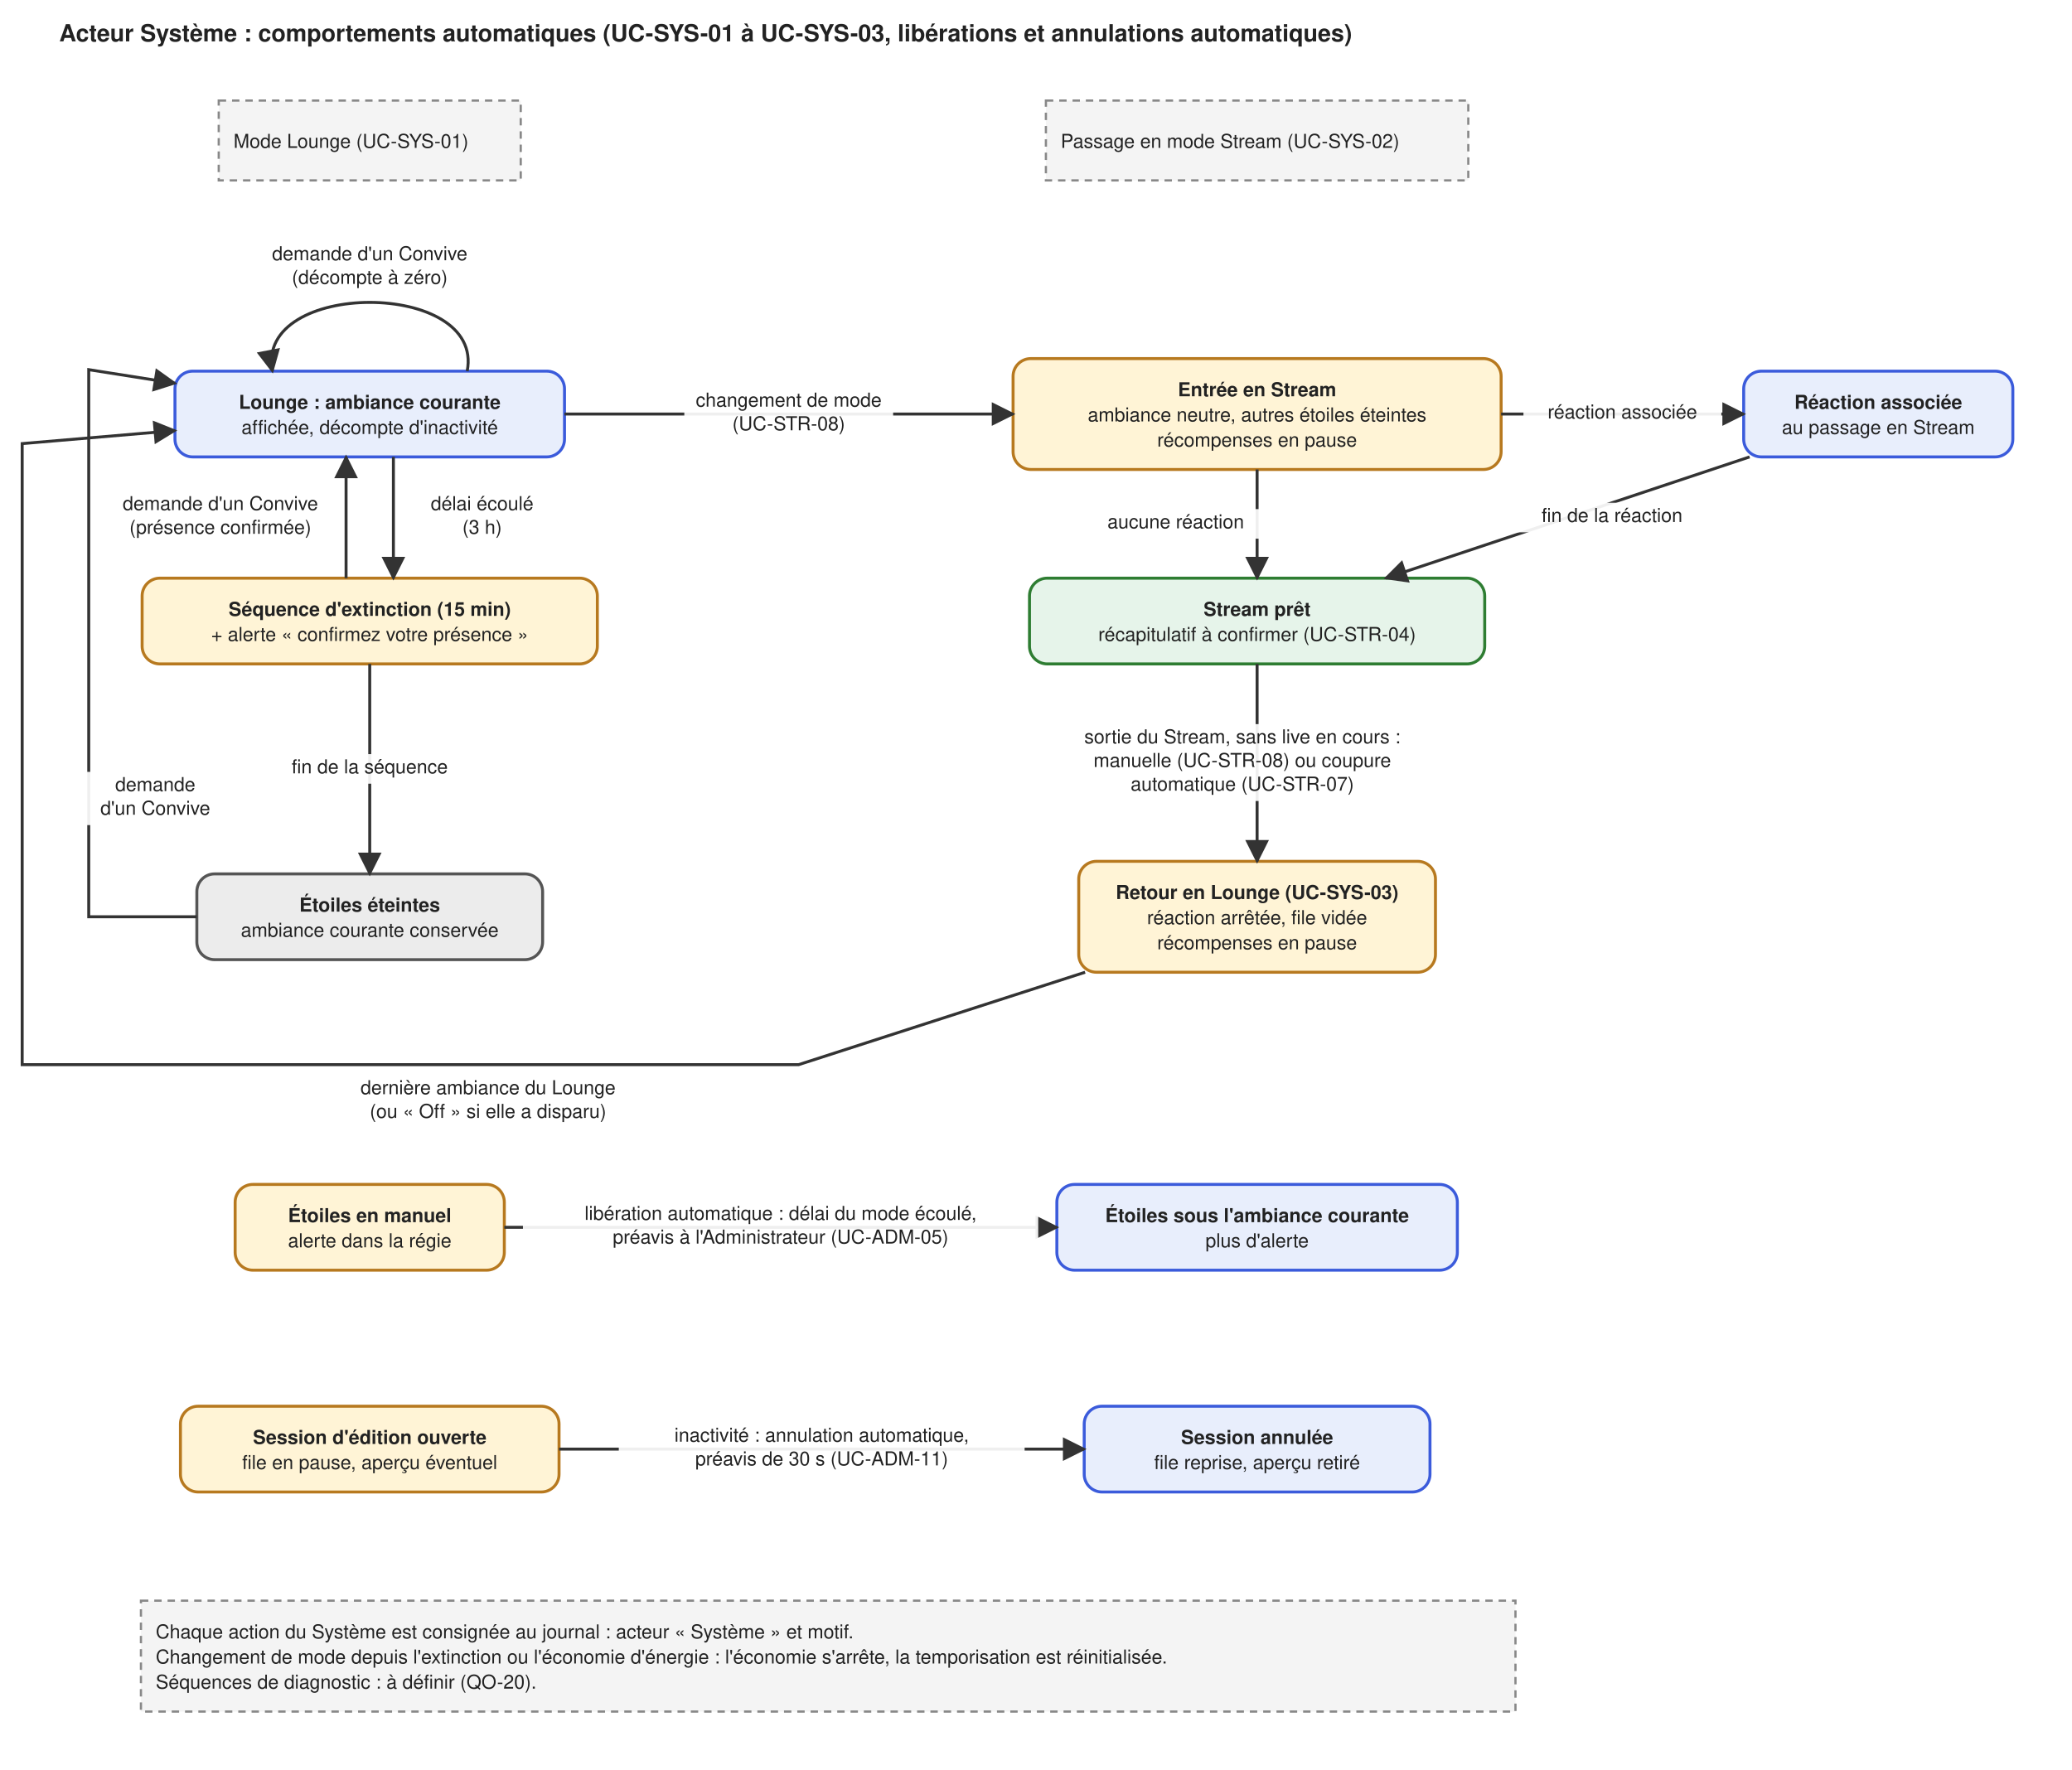
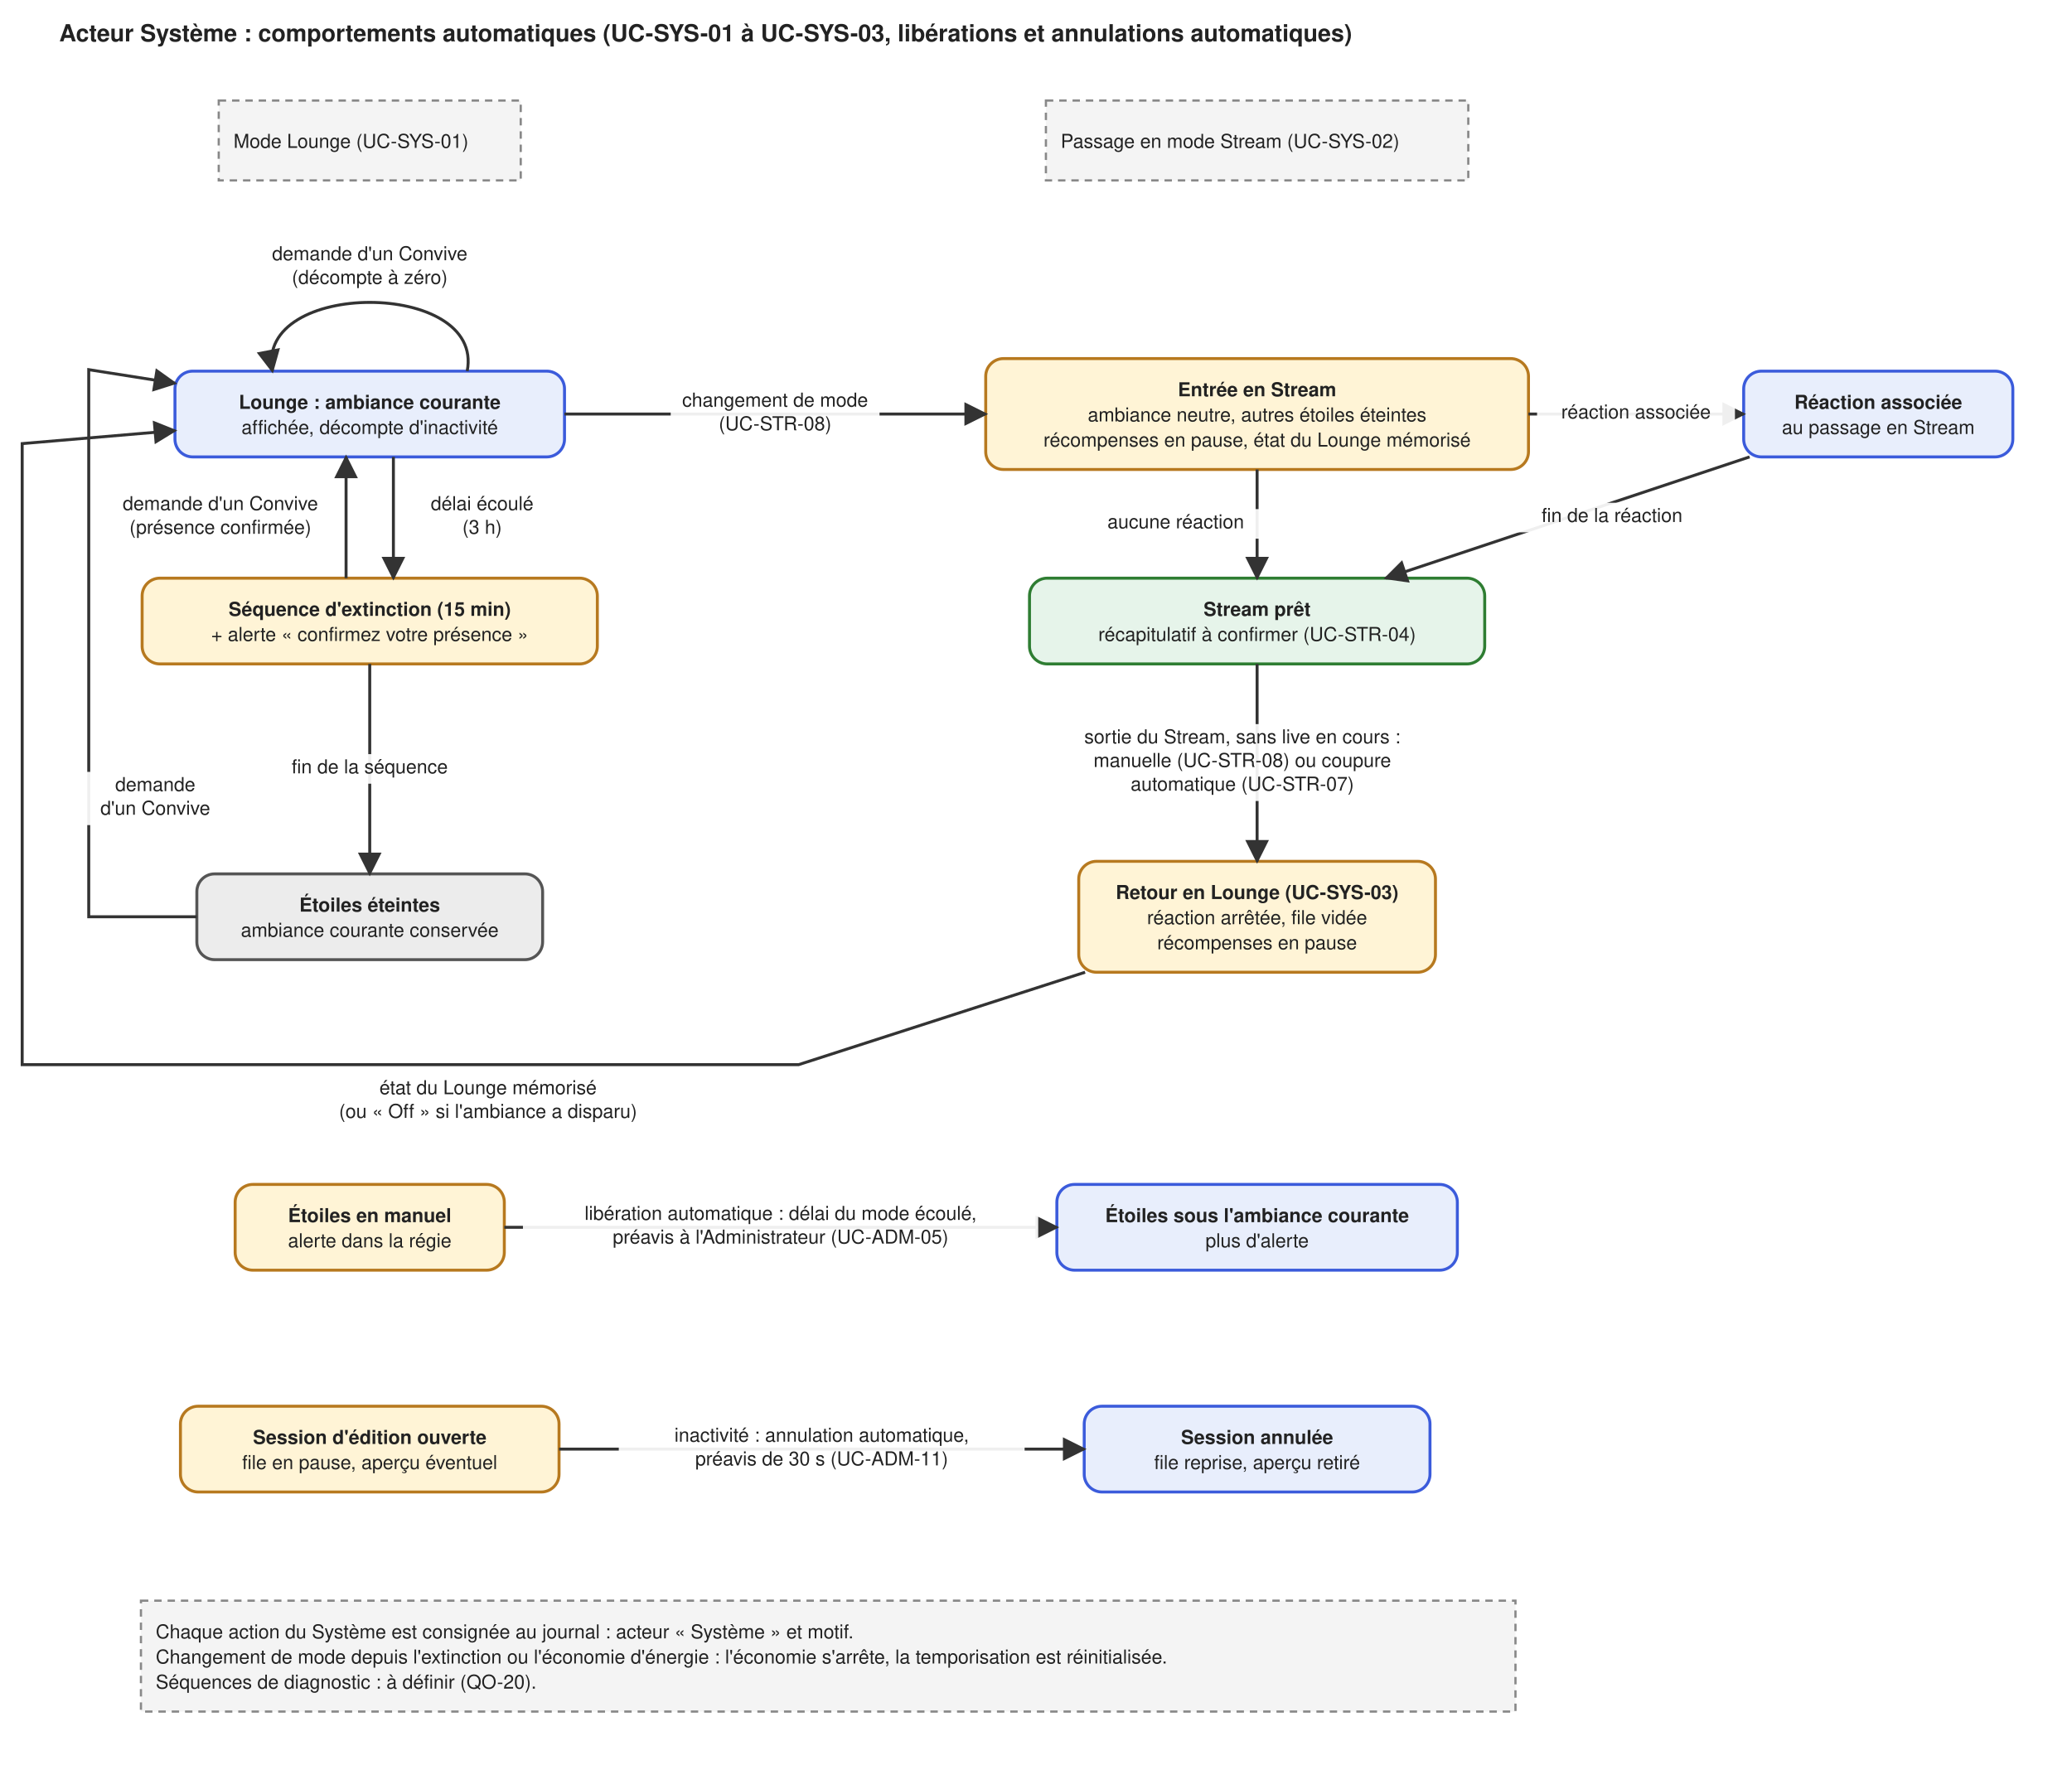
- <svg xmlns="http://www.w3.org/2000/svg" version="1.1" width="1401" height="1197" viewBox="0 0 1401 1197" content="&lt;mxfile host=&quot;app.diagrams.net&quot;&gt;&lt;diagram name=&quot;Acteur Système&quot; id=&quot;d1&quot;&gt;&lt;mxGraphModel dx=&quot;1401&quot; dy=&quot;1197&quot; grid=&quot;1&quot; gridSize=&quot;10&quot; guides=&quot;1&quot; tooltips=&quot;1&quot; connect=&quot;1&quot; arrows=&quot;1&quot; fold=&quot;1&quot; page=&quot;1&quot; pageScale=&quot;1&quot; pageWidth=&quot;1401&quot; pageHeight=&quot;1197&quot;&gt;&lt;root&gt;&lt;mxCell id=&quot;0&quot;/&gt;&lt;mxCell id=&quot;1&quot; parent=&quot;0&quot;/&gt;&lt;mxCell id=&quot;n2&quot; value=&quot;Mode Lounge (UC-SYS-01)&quot; style=&quot;rounded=0;dashed=1;align=left;spacingLeft=8;whiteSpace=wrap;html=1;fillColor=#f4f4f4;strokeColor=#888888;strokeWidth=2;fontSize=13;&quot; vertex=&quot;1&quot; parent=&quot;1&quot;&gt;&lt;mxGeometry x=&quot;147.9&quot; y=&quot;68.0&quot; width=&quot;204.2&quot; height=&quot;54&quot; as=&quot;geometry&quot;/&gt;&lt;/mxCell&gt;&lt;mxCell id=&quot;n3&quot; value=&quot;Passage en mode Stream (UC-SYS-02)&quot; style=&quot;rounded=0;dashed=1;align=left;spacingLeft=8;whiteSpace=wrap;html=1;fillColor=#f4f4f4;strokeColor=#888888;strokeWidth=2;fontSize=13;&quot; vertex=&quot;1&quot; parent=&quot;1&quot;&gt;&lt;mxGeometry x=&quot;707.2&quot; y=&quot;68.0&quot; width=&quot;285.6&quot; height=&quot;54&quot; as=&quot;geometry&quot;/&gt;&lt;/mxCell&gt;&lt;mxCell id=&quot;n4&quot; value=&quot;Lounge : ambiance courante&amp;lt;br&amp;gt;affichée, décompte d'inactivité&quot; style=&quot;rounded=1;whiteSpace=wrap;html=1;fillColor=#e8eefc;strokeColor=#3b5bdb;strokeWidth=2;fontSize=13;&quot; vertex=&quot;1&quot; parent=&quot;1&quot;&gt;&lt;mxGeometry x=&quot;118.3&quot; y=&quot;251.0&quot; width=&quot;263.4&quot; height=&quot;58&quot; as=&quot;geometry&quot;/&gt;&lt;/mxCell&gt;&lt;mxCell id=&quot;n5&quot; value=&quot;Séquence d'extinction (15 min)&amp;lt;br&amp;gt;+ alerte « confirmez votre présence »&quot; style=&quot;rounded=1;whiteSpace=wrap;html=1;fillColor=#fff4d6;strokeColor=#b7791f;strokeWidth=2;fontSize=13;&quot; vertex=&quot;1&quot; parent=&quot;1&quot;&gt;&lt;mxGeometry x=&quot;96.1&quot; y=&quot;391.0&quot; width=&quot;307.8&quot; height=&quot;58&quot; as=&quot;geometry&quot;/&gt;&lt;/mxCell&gt;&lt;mxCell id=&quot;n6&quot; value=&quot;Étoiles éteintes&amp;lt;br&amp;gt;ambiance courante conservée&quot; style=&quot;rounded=1;whiteSpace=wrap;html=1;fillColor=#ececec;strokeColor=#555555;strokeWidth=2;fontSize=13;&quot; vertex=&quot;1&quot; parent=&quot;1&quot;&gt;&lt;mxGeometry x=&quot;133.1&quot; y=&quot;591.0&quot; width=&quot;233.8&quot; height=&quot;58&quot; as=&quot;geometry&quot;/&gt;&lt;/mxCell&gt;&lt;mxCell id=&quot;n7&quot; value=&quot;Entrée en Stream&amp;lt;br&amp;gt;ambiance neutre, autres étoiles éteintes&amp;lt;br&amp;gt;récompenses en pause&quot; style=&quot;rounded=1;whiteSpace=wrap;html=1;fillColor=#fff4d6;strokeColor=#b7791f;strokeWidth=2;fontSize=13;&quot; vertex=&quot;1&quot; parent=&quot;1&quot;&gt;&lt;mxGeometry x=&quot;685.0&quot; y=&quot;242.5&quot; width=&quot;330.0&quot; height=&quot;75&quot; as=&quot;geometry&quot;/&gt;&lt;/mxCell&gt;&lt;mxCell id=&quot;n8&quot; value=&quot;Réaction associée&amp;lt;br&amp;gt;au passage en Stream&quot; style=&quot;rounded=1;whiteSpace=wrap;html=1;fillColor=#e8eefc;strokeColor=#3b5bdb;strokeWidth=2;fontSize=13;&quot; vertex=&quot;1&quot; parent=&quot;1&quot;&gt;&lt;mxGeometry x=&quot;1179.0&quot; y=&quot;251.0&quot; width=&quot;182.0&quot; height=&quot;58&quot; as=&quot;geometry&quot;/&gt;&lt;/mxCell&gt;&lt;mxCell id=&quot;n9&quot; value=&quot;Stream prêt&amp;lt;br&amp;gt;récapitulatif à confirmer (UC-STR-04)&quot; style=&quot;rounded=1;whiteSpace=wrap;html=1;fillColor=#e6f4ea;strokeColor=#2e7d32;strokeWidth=2;fontSize=13;&quot; vertex=&quot;1&quot; parent=&quot;1&quot;&gt;&lt;mxGeometry x=&quot;696.1&quot; y=&quot;391.0&quot; width=&quot;307.8&quot; height=&quot;58&quot; as=&quot;geometry&quot;/&gt;&lt;/mxCell&gt;&lt;mxCell id=&quot;n10&quot; value=&quot;Retour en Lounge (UC-SYS-03)&amp;lt;br&amp;gt;réaction arrêtée, file vidée&amp;lt;br&amp;gt;récompenses en pause&quot; style=&quot;rounded=1;whiteSpace=wrap;html=1;fillColor=#fff4d6;strokeColor=#b7791f;strokeWidth=2;fontSize=13;&quot; vertex=&quot;1&quot; parent=&quot;1&quot;&gt;&lt;mxGeometry x=&quot;729.4&quot; y=&quot;582.5&quot; width=&quot;241.2&quot; height=&quot;75&quot; as=&quot;geometry&quot;/&gt;&lt;/mxCell&gt;&lt;mxCell id=&quot;n11&quot; value=&quot;Étoiles en manuel&amp;lt;br&amp;gt;alerte dans la régie&quot; style=&quot;rounded=1;whiteSpace=wrap;html=1;fillColor=#fff4d6;strokeColor=#b7791f;strokeWidth=2;fontSize=13;&quot; vertex=&quot;1&quot; parent=&quot;1&quot;&gt;&lt;mxGeometry x=&quot;159.0&quot; y=&quot;801.0&quot; width=&quot;182.0&quot; height=&quot;58&quot; as=&quot;geometry&quot;/&gt;&lt;/mxCell&gt;&lt;mxCell id=&quot;n12&quot; value=&quot;Étoiles sous l'ambiance courante&amp;lt;br&amp;gt;plus d'alerte&quot; style=&quot;rounded=1;whiteSpace=wrap;html=1;fillColor=#e8eefc;strokeColor=#3b5bdb;strokeWidth=2;fontSize=13;&quot; vertex=&quot;1&quot; parent=&quot;1&quot;&gt;&lt;mxGeometry x=&quot;714.6&quot; y=&quot;801.0&quot; width=&quot;270.8&quot; height=&quot;58&quot; as=&quot;geometry&quot;/&gt;&lt;/mxCell&gt;&lt;mxCell id=&quot;n13&quot; value=&quot;Session d'édition ouverte&amp;lt;br&amp;gt;file en pause, aperçu éventuel&quot; style=&quot;rounded=1;whiteSpace=wrap;html=1;fillColor=#fff4d6;strokeColor=#b7791f;strokeWidth=2;fontSize=13;&quot; vertex=&quot;1&quot; parent=&quot;1&quot;&gt;&lt;mxGeometry x=&quot;122.0&quot; y=&quot;951.0&quot; width=&quot;256.0&quot; height=&quot;58&quot; as=&quot;geometry&quot;/&gt;&lt;/mxCell&gt;&lt;mxCell id=&quot;n14&quot; value=&quot;Session annulée&amp;lt;br&amp;gt;file reprise, aperçu retiré&quot; style=&quot;rounded=1;whiteSpace=wrap;html=1;fillColor=#e8eefc;strokeColor=#3b5bdb;strokeWidth=2;fontSize=13;&quot; vertex=&quot;1&quot; parent=&quot;1&quot;&gt;&lt;mxGeometry x=&quot;733.1&quot; y=&quot;951.0&quot; width=&quot;233.8&quot; height=&quot;58&quot; as=&quot;geometry&quot;/&gt;&lt;/mxCell&gt;&lt;mxCell id=&quot;n15&quot; value=&quot;Chaque action du Système est consignée au journal : acteur « Système » et motif.&amp;lt;br&amp;gt;Changement de mode depuis l'extinction ou l'économie d'énergie : l'économie s'arrête, la temporisation est réinitialisée.&amp;lt;br&amp;gt;Séquences de diagnostic : à définir (QO-20).&quot; style=&quot;rounded=0;dashed=1;align=left;spacingLeft=8;whiteSpace=wrap;html=1;fillColor=#f4f4f4;strokeColor=#888888;strokeWidth=2;fontSize=13;&quot; vertex=&quot;1&quot; parent=&quot;1&quot;&gt;&lt;mxGeometry x=&quot;95.3&quot; y=&quot;1082.5&quot; width=&quot;929.4&quot; height=&quot;75&quot; as=&quot;geometry&quot;/&gt;&lt;/mxCell&gt;&lt;mxCell id=&quot;e16&quot; value=&quot;demande d'un Convive&amp;lt;br&amp;gt;(décompte à zéro)&quot; style=&quot;edgeStyle=none;html=1;endArrow=block;strokeWidth=2;fontSize=13;labelBackgroundColor=#ffffff;&quot; edge=&quot;1&quot; parent=&quot;1&quot; source=&quot;n4&quot; target=&quot;n4&quot;&gt;&lt;mxGeometry relative=&quot;1&quot; as=&quot;geometry&quot;&gt;&lt;Array as=&quot;points&quot;&gt;&lt;mxPoint x=&quot;315.9&quot; y=&quot;201.0&quot;/&gt;&lt;mxPoint x=&quot;184.2&quot; y=&quot;201.0&quot;/&gt;&lt;/Array&gt;&lt;/mxGeometry&gt;&lt;/mxCell&gt;&lt;mxCell id=&quot;e17&quot; value=&quot;délai écoulé&amp;lt;br&amp;gt;(3 h)&quot; style=&quot;edgeStyle=none;html=1;endArrow=block;strokeWidth=2;fontSize=13;labelBackgroundColor=#ffffff;&quot; edge=&quot;1&quot; parent=&quot;1&quot; source=&quot;n4&quot; target=&quot;n5&quot;&gt;&lt;mxGeometry relative=&quot;1&quot; as=&quot;geometry&quot;&gt;&lt;Array as=&quot;points&quot;&gt;&lt;mxPoint x=&quot;266.0&quot; y=&quot;280.0&quot;/&gt;&lt;mxPoint x=&quot;266.0&quot; y=&quot;420.0&quot;/&gt;&lt;/Array&gt;&lt;/mxGeometry&gt;&lt;/mxCell&gt;&lt;mxCell id=&quot;e18&quot; value=&quot;demande d'un Convive&amp;lt;br&amp;gt;(présence confirmée)&quot; style=&quot;edgeStyle=none;html=1;endArrow=block;strokeWidth=2;fontSize=13;labelBackgroundColor=#ffffff;&quot; edge=&quot;1&quot; parent=&quot;1&quot; source=&quot;n5&quot; target=&quot;n4&quot;&gt;&lt;mxGeometry relative=&quot;1&quot; as=&quot;geometry&quot;&gt;&lt;Array as=&quot;points&quot;&gt;&lt;mxPoint x=&quot;234.0&quot; y=&quot;420.0&quot;/&gt;&lt;mxPoint x=&quot;234.0&quot; y=&quot;280.0&quot;/&gt;&lt;/Array&gt;&lt;/mxGeometry&gt;&lt;/mxCell&gt;&lt;mxCell id=&quot;e19&quot; value=&quot;fin de la séquence&quot; style=&quot;edgeStyle=none;html=1;endArrow=block;strokeWidth=2;fontSize=13;labelBackgroundColor=#ffffff;&quot; edge=&quot;1&quot; parent=&quot;1&quot; source=&quot;n5&quot; target=&quot;n6&quot;&gt;&lt;mxGeometry relative=&quot;1&quot; as=&quot;geometry&quot;&gt;&lt;/mxGeometry&gt;&lt;/mxCell&gt;&lt;mxCell id=&quot;e20&quot; value=&quot;demande&amp;lt;br&amp;gt;d'un Convive&quot; style=&quot;edgeStyle=none;html=1;endArrow=block;strokeWidth=2;fontSize=13;labelBackgroundColor=#ffffff;&quot; edge=&quot;1&quot; parent=&quot;1&quot; source=&quot;n6&quot; target=&quot;n4&quot;&gt;&lt;mxGeometry relative=&quot;1&quot; as=&quot;geometry&quot;&gt;&lt;Array as=&quot;points&quot;&gt;&lt;mxPoint x=&quot;60.0&quot; y=&quot;620.0&quot;/&gt;&lt;mxPoint x=&quot;60.0&quot; y=&quot;250.0&quot;/&gt;&lt;/Array&gt;&lt;/mxGeometry&gt;&lt;/mxCell&gt;&lt;mxCell id=&quot;e21&quot; value=&quot;changement de mode&amp;lt;br&amp;gt;(UC-STR-08)&quot; style=&quot;edgeStyle=none;html=1;endArrow=block;strokeWidth=2;fontSize=13;labelBackgroundColor=#ffffff;&quot; edge=&quot;1&quot; parent=&quot;1&quot; source=&quot;n4&quot; target=&quot;n7&quot;&gt;&lt;mxGeometry relative=&quot;1&quot; as=&quot;geometry&quot;&gt;&lt;/mxGeometry&gt;&lt;/mxCell&gt;&lt;mxCell id=&quot;e22&quot; value=&quot;réaction associée&quot; style=&quot;edgeStyle=none;html=1;endArrow=block;strokeWidth=2;fontSize=13;labelBackgroundColor=#ffffff;&quot; edge=&quot;1&quot; parent=&quot;1&quot; source=&quot;n7&quot; target=&quot;n8&quot;&gt;&lt;mxGeometry relative=&quot;1&quot; as=&quot;geometry&quot;&gt;&lt;/mxGeometry&gt;&lt;/mxCell&gt;&lt;mxCell id=&quot;e23&quot; value=&quot;fin de la réaction&quot; style=&quot;edgeStyle=none;html=1;endArrow=block;strokeWidth=2;fontSize=13;labelBackgroundColor=#ffffff;&quot; edge=&quot;1&quot; parent=&quot;1&quot; source=&quot;n8&quot; target=&quot;n9&quot;&gt;&lt;mxGeometry relative=&quot;1&quot; as=&quot;geometry&quot;&gt;&lt;/mxGeometry&gt;&lt;/mxCell&gt;&lt;mxCell id=&quot;e24&quot; value=&quot;aucune réaction&quot; style=&quot;edgeStyle=none;html=1;endArrow=block;strokeWidth=2;fontSize=13;labelBackgroundColor=#ffffff;&quot; edge=&quot;1&quot; parent=&quot;1&quot; source=&quot;n7&quot; target=&quot;n9&quot;&gt;&lt;mxGeometry relative=&quot;1&quot; as=&quot;geometry&quot;&gt;&lt;/mxGeometry&gt;&lt;/mxCell&gt;&lt;mxCell id=&quot;e25&quot; value=&quot;sortie du Stream, sans live en cours :&amp;lt;br&amp;gt;manuelle (UC-STR-08) ou coupure&amp;lt;br&amp;gt;automatique (UC-STR-07)&quot; style=&quot;edgeStyle=none;html=1;endArrow=block;strokeWidth=2;fontSize=13;labelBackgroundColor=#ffffff;&quot; edge=&quot;1&quot; parent=&quot;1&quot; source=&quot;n9&quot; target=&quot;n10&quot;&gt;&lt;mxGeometry relative=&quot;1&quot; as=&quot;geometry&quot;&gt;&lt;/mxGeometry&gt;&lt;/mxCell&gt;&lt;mxCell id=&quot;e26&quot; value=&quot;dernière ambiance du Lounge&amp;lt;br&amp;gt;(ou « Off » si elle a disparu)&quot; style=&quot;edgeStyle=none;html=1;endArrow=block;strokeWidth=2;fontSize=13;labelBackgroundColor=#ffffff;&quot; edge=&quot;1&quot; parent=&quot;1&quot; source=&quot;n10&quot; target=&quot;n4&quot;&gt;&lt;mxGeometry relative=&quot;1&quot; as=&quot;geometry&quot;&gt;&lt;Array as=&quot;points&quot;&gt;&lt;mxPoint x=&quot;540.0&quot; y=&quot;720.0&quot;/&gt;&lt;mxPoint x=&quot;15.0&quot; y=&quot;720.0&quot;/&gt;&lt;mxPoint x=&quot;15.0&quot; y=&quot;300.0&quot;/&gt;&lt;/Array&gt;&lt;/mxGeometry&gt;&lt;/mxCell&gt;&lt;mxCell id=&quot;e27&quot; value=&quot;libération automatique : délai du mode écoulé,&amp;lt;br&amp;gt;préavis à l'Administrateur (UC-ADM-05)&quot; style=&quot;edgeStyle=none;html=1;endArrow=block;strokeWidth=2;fontSize=13;labelBackgroundColor=#ffffff;&quot; edge=&quot;1&quot; parent=&quot;1&quot; source=&quot;n11&quot; target=&quot;n12&quot;&gt;&lt;mxGeometry relative=&quot;1&quot; as=&quot;geometry&quot;&gt;&lt;/mxGeometry&gt;&lt;/mxCell&gt;&lt;mxCell id=&quot;e28&quot; value=&quot;inactivité : annulation automatique,&amp;lt;br&amp;gt;préavis de 30 s (UC-ADM-11)&quot; style=&quot;edgeStyle=none;html=1;endArrow=block;strokeWidth=2;fontSize=13;labelBackgroundColor=#ffffff;&quot; edge=&quot;1&quot; parent=&quot;1&quot; source=&quot;n13&quot; target=&quot;n14&quot;&gt;&lt;mxGeometry relative=&quot;1&quot; as=&quot;geometry&quot;&gt;&lt;/mxGeometry&gt;&lt;/mxCell&gt;&lt;/root&gt;&lt;/mxGraphModel&gt;&lt;/diagram&gt;&lt;/mxfile&gt;">
+ <svg xmlns="http://www.w3.org/2000/svg" version="1.1" width="1401" height="1197" viewBox="0 0 1401 1197" content="&lt;mxfile host=&quot;app.diagrams.net&quot;&gt;&lt;diagram name=&quot;Acteur Système&quot; id=&quot;d1&quot;&gt;&lt;mxGraphModel dx=&quot;1401&quot; dy=&quot;1197&quot; grid=&quot;1&quot; gridSize=&quot;10&quot; guides=&quot;1&quot; tooltips=&quot;1&quot; connect=&quot;1&quot; arrows=&quot;1&quot; fold=&quot;1&quot; page=&quot;1&quot; pageScale=&quot;1&quot; pageWidth=&quot;1401&quot; pageHeight=&quot;1197&quot;&gt;&lt;root&gt;&lt;mxCell id=&quot;0&quot;/&gt;&lt;mxCell id=&quot;1&quot; parent=&quot;0&quot;/&gt;&lt;mxCell id=&quot;n2&quot; value=&quot;Mode Lounge (UC-SYS-01)&quot; style=&quot;rounded=0;dashed=1;align=left;spacingLeft=8;whiteSpace=wrap;html=1;fillColor=#f4f4f4;strokeColor=#888888;strokeWidth=2;fontSize=13;&quot; vertex=&quot;1&quot; parent=&quot;1&quot;&gt;&lt;mxGeometry x=&quot;147.9&quot; y=&quot;68.0&quot; width=&quot;204.2&quot; height=&quot;54&quot; as=&quot;geometry&quot;/&gt;&lt;/mxCell&gt;&lt;mxCell id=&quot;n3&quot; value=&quot;Passage en mode Stream (UC-SYS-02)&quot; style=&quot;rounded=0;dashed=1;align=left;spacingLeft=8;whiteSpace=wrap;html=1;fillColor=#f4f4f4;strokeColor=#888888;strokeWidth=2;fontSize=13;&quot; vertex=&quot;1&quot; parent=&quot;1&quot;&gt;&lt;mxGeometry x=&quot;707.2&quot; y=&quot;68.0&quot; width=&quot;285.6&quot; height=&quot;54&quot; as=&quot;geometry&quot;/&gt;&lt;/mxCell&gt;&lt;mxCell id=&quot;n4&quot; value=&quot;Lounge : ambiance courante&amp;lt;br&amp;gt;affichée, décompte d'inactivité&quot; style=&quot;rounded=1;whiteSpace=wrap;html=1;fillColor=#e8eefc;strokeColor=#3b5bdb;strokeWidth=2;fontSize=13;&quot; vertex=&quot;1&quot; parent=&quot;1&quot;&gt;&lt;mxGeometry x=&quot;118.3&quot; y=&quot;251.0&quot; width=&quot;263.4&quot; height=&quot;58&quot; as=&quot;geometry&quot;/&gt;&lt;/mxCell&gt;&lt;mxCell id=&quot;n5&quot; value=&quot;Séquence d'extinction (15 min)&amp;lt;br&amp;gt;+ alerte « confirmez votre présence »&quot; style=&quot;rounded=1;whiteSpace=wrap;html=1;fillColor=#fff4d6;strokeColor=#b7791f;strokeWidth=2;fontSize=13;&quot; vertex=&quot;1&quot; parent=&quot;1&quot;&gt;&lt;mxGeometry x=&quot;96.1&quot; y=&quot;391.0&quot; width=&quot;307.8&quot; height=&quot;58&quot; as=&quot;geometry&quot;/&gt;&lt;/mxCell&gt;&lt;mxCell id=&quot;n6&quot; value=&quot;Étoiles éteintes&amp;lt;br&amp;gt;ambiance courante conservée&quot; style=&quot;rounded=1;whiteSpace=wrap;html=1;fillColor=#ececec;strokeColor=#555555;strokeWidth=2;fontSize=13;&quot; vertex=&quot;1&quot; parent=&quot;1&quot;&gt;&lt;mxGeometry x=&quot;133.1&quot; y=&quot;591.0&quot; width=&quot;233.8&quot; height=&quot;58&quot; as=&quot;geometry&quot;/&gt;&lt;/mxCell&gt;&lt;mxCell id=&quot;n7&quot; value=&quot;Entrée en Stream&amp;lt;br&amp;gt;ambiance neutre, autres étoiles éteintes&amp;lt;br&amp;gt;récompenses en pause, état du Lounge mémorisé&quot; style=&quot;rounded=1;whiteSpace=wrap;html=1;fillColor=#fff4d6;strokeColor=#b7791f;strokeWidth=2;fontSize=13;&quot; vertex=&quot;1&quot; parent=&quot;1&quot;&gt;&lt;mxGeometry x=&quot;666.5&quot; y=&quot;242.5&quot; width=&quot;367.0&quot; height=&quot;75&quot; as=&quot;geometry&quot;/&gt;&lt;/mxCell&gt;&lt;mxCell id=&quot;n8&quot; value=&quot;Réaction associée&amp;lt;br&amp;gt;au passage en Stream&quot; style=&quot;rounded=1;whiteSpace=wrap;html=1;fillColor=#e8eefc;strokeColor=#3b5bdb;strokeWidth=2;fontSize=13;&quot; vertex=&quot;1&quot; parent=&quot;1&quot;&gt;&lt;mxGeometry x=&quot;1179.0&quot; y=&quot;251.0&quot; width=&quot;182.0&quot; height=&quot;58&quot; as=&quot;geometry&quot;/&gt;&lt;/mxCell&gt;&lt;mxCell id=&quot;n9&quot; value=&quot;Stream prêt&amp;lt;br&amp;gt;récapitulatif à confirmer (UC-STR-04)&quot; style=&quot;rounded=1;whiteSpace=wrap;html=1;fillColor=#e6f4ea;strokeColor=#2e7d32;strokeWidth=2;fontSize=13;&quot; vertex=&quot;1&quot; parent=&quot;1&quot;&gt;&lt;mxGeometry x=&quot;696.1&quot; y=&quot;391.0&quot; width=&quot;307.8&quot; height=&quot;58&quot; as=&quot;geometry&quot;/&gt;&lt;/mxCell&gt;&lt;mxCell id=&quot;n10&quot; value=&quot;Retour en Lounge (UC-SYS-03)&amp;lt;br&amp;gt;réaction arrêtée, file vidée&amp;lt;br&amp;gt;récompenses en pause&quot; style=&quot;rounded=1;whiteSpace=wrap;html=1;fillColor=#fff4d6;strokeColor=#b7791f;strokeWidth=2;fontSize=13;&quot; vertex=&quot;1&quot; parent=&quot;1&quot;&gt;&lt;mxGeometry x=&quot;729.4&quot; y=&quot;582.5&quot; width=&quot;241.2&quot; height=&quot;75&quot; as=&quot;geometry&quot;/&gt;&lt;/mxCell&gt;&lt;mxCell id=&quot;n11&quot; value=&quot;Étoiles en manuel&amp;lt;br&amp;gt;alerte dans la régie&quot; style=&quot;rounded=1;whiteSpace=wrap;html=1;fillColor=#fff4d6;strokeColor=#b7791f;strokeWidth=2;fontSize=13;&quot; vertex=&quot;1&quot; parent=&quot;1&quot;&gt;&lt;mxGeometry x=&quot;159.0&quot; y=&quot;801.0&quot; width=&quot;182.0&quot; height=&quot;58&quot; as=&quot;geometry&quot;/&gt;&lt;/mxCell&gt;&lt;mxCell id=&quot;n12&quot; value=&quot;Étoiles sous l'ambiance courante&amp;lt;br&amp;gt;plus d'alerte&quot; style=&quot;rounded=1;whiteSpace=wrap;html=1;fillColor=#e8eefc;strokeColor=#3b5bdb;strokeWidth=2;fontSize=13;&quot; vertex=&quot;1&quot; parent=&quot;1&quot;&gt;&lt;mxGeometry x=&quot;714.6&quot; y=&quot;801.0&quot; width=&quot;270.8&quot; height=&quot;58&quot; as=&quot;geometry&quot;/&gt;&lt;/mxCell&gt;&lt;mxCell id=&quot;n13&quot; value=&quot;Session d'édition ouverte&amp;lt;br&amp;gt;file en pause, aperçu éventuel&quot; style=&quot;rounded=1;whiteSpace=wrap;html=1;fillColor=#fff4d6;strokeColor=#b7791f;strokeWidth=2;fontSize=13;&quot; vertex=&quot;1&quot; parent=&quot;1&quot;&gt;&lt;mxGeometry x=&quot;122.0&quot; y=&quot;951.0&quot; width=&quot;256.0&quot; height=&quot;58&quot; as=&quot;geometry&quot;/&gt;&lt;/mxCell&gt;&lt;mxCell id=&quot;n14&quot; value=&quot;Session annulée&amp;lt;br&amp;gt;file reprise, aperçu retiré&quot; style=&quot;rounded=1;whiteSpace=wrap;html=1;fillColor=#e8eefc;strokeColor=#3b5bdb;strokeWidth=2;fontSize=13;&quot; vertex=&quot;1&quot; parent=&quot;1&quot;&gt;&lt;mxGeometry x=&quot;733.1&quot; y=&quot;951.0&quot; width=&quot;233.8&quot; height=&quot;58&quot; as=&quot;geometry&quot;/&gt;&lt;/mxCell&gt;&lt;mxCell id=&quot;n15&quot; value=&quot;Chaque action du Système est consignée au journal : acteur « Système » et motif.&amp;lt;br&amp;gt;Changement de mode depuis l'extinction ou l'économie d'énergie : l'économie s'arrête, la temporisation est réinitialisée.&amp;lt;br&amp;gt;Séquences de diagnostic : à définir (QO-20).&quot; style=&quot;rounded=0;dashed=1;align=left;spacingLeft=8;whiteSpace=wrap;html=1;fillColor=#f4f4f4;strokeColor=#888888;strokeWidth=2;fontSize=13;&quot; vertex=&quot;1&quot; parent=&quot;1&quot;&gt;&lt;mxGeometry x=&quot;95.3&quot; y=&quot;1082.5&quot; width=&quot;929.4&quot; height=&quot;75&quot; as=&quot;geometry&quot;/&gt;&lt;/mxCell&gt;&lt;mxCell id=&quot;e16&quot; value=&quot;demande d'un Convive&amp;lt;br&amp;gt;(décompte à zéro)&quot; style=&quot;edgeStyle=none;html=1;endArrow=block;strokeWidth=2;fontSize=13;labelBackgroundColor=#ffffff;&quot; edge=&quot;1&quot; parent=&quot;1&quot; source=&quot;n4&quot; target=&quot;n4&quot;&gt;&lt;mxGeometry relative=&quot;1&quot; as=&quot;geometry&quot;&gt;&lt;Array as=&quot;points&quot;&gt;&lt;mxPoint x=&quot;315.9&quot; y=&quot;201.0&quot;/&gt;&lt;mxPoint x=&quot;184.2&quot; y=&quot;201.0&quot;/&gt;&lt;/Array&gt;&lt;/mxGeometry&gt;&lt;/mxCell&gt;&lt;mxCell id=&quot;e17&quot; value=&quot;délai écoulé&amp;lt;br&amp;gt;(3 h)&quot; style=&quot;edgeStyle=none;html=1;endArrow=block;strokeWidth=2;fontSize=13;labelBackgroundColor=#ffffff;&quot; edge=&quot;1&quot; parent=&quot;1&quot; source=&quot;n4&quot; target=&quot;n5&quot;&gt;&lt;mxGeometry relative=&quot;1&quot; as=&quot;geometry&quot;&gt;&lt;Array as=&quot;points&quot;&gt;&lt;mxPoint x=&quot;266.0&quot; y=&quot;280.0&quot;/&gt;&lt;mxPoint x=&quot;266.0&quot; y=&quot;420.0&quot;/&gt;&lt;/Array&gt;&lt;/mxGeometry&gt;&lt;/mxCell&gt;&lt;mxCell id=&quot;e18&quot; value=&quot;demande d'un Convive&amp;lt;br&amp;gt;(présence confirmée)&quot; style=&quot;edgeStyle=none;html=1;endArrow=block;strokeWidth=2;fontSize=13;labelBackgroundColor=#ffffff;&quot; edge=&quot;1&quot; parent=&quot;1&quot; source=&quot;n5&quot; target=&quot;n4&quot;&gt;&lt;mxGeometry relative=&quot;1&quot; as=&quot;geometry&quot;&gt;&lt;Array as=&quot;points&quot;&gt;&lt;mxPoint x=&quot;234.0&quot; y=&quot;420.0&quot;/&gt;&lt;mxPoint x=&quot;234.0&quot; y=&quot;280.0&quot;/&gt;&lt;/Array&gt;&lt;/mxGeometry&gt;&lt;/mxCell&gt;&lt;mxCell id=&quot;e19&quot; value=&quot;fin de la séquence&quot; style=&quot;edgeStyle=none;html=1;endArrow=block;strokeWidth=2;fontSize=13;labelBackgroundColor=#ffffff;&quot; edge=&quot;1&quot; parent=&quot;1&quot; source=&quot;n5&quot; target=&quot;n6&quot;&gt;&lt;mxGeometry relative=&quot;1&quot; as=&quot;geometry&quot;&gt;&lt;/mxGeometry&gt;&lt;/mxCell&gt;&lt;mxCell id=&quot;e20&quot; value=&quot;demande&amp;lt;br&amp;gt;d'un Convive&quot; style=&quot;edgeStyle=none;html=1;endArrow=block;strokeWidth=2;fontSize=13;labelBackgroundColor=#ffffff;&quot; edge=&quot;1&quot; parent=&quot;1&quot; source=&quot;n6&quot; target=&quot;n4&quot;&gt;&lt;mxGeometry relative=&quot;1&quot; as=&quot;geometry&quot;&gt;&lt;Array as=&quot;points&quot;&gt;&lt;mxPoint x=&quot;60.0&quot; y=&quot;620.0&quot;/&gt;&lt;mxPoint x=&quot;60.0&quot; y=&quot;250.0&quot;/&gt;&lt;/Array&gt;&lt;/mxGeometry&gt;&lt;/mxCell&gt;&lt;mxCell id=&quot;e21&quot; value=&quot;changement de mode&amp;lt;br&amp;gt;(UC-STR-08)&quot; style=&quot;edgeStyle=none;html=1;endArrow=block;strokeWidth=2;fontSize=13;labelBackgroundColor=#ffffff;&quot; edge=&quot;1&quot; parent=&quot;1&quot; source=&quot;n4&quot; target=&quot;n7&quot;&gt;&lt;mxGeometry relative=&quot;1&quot; as=&quot;geometry&quot;&gt;&lt;/mxGeometry&gt;&lt;/mxCell&gt;&lt;mxCell id=&quot;e22&quot; value=&quot;réaction associée&quot; style=&quot;edgeStyle=none;html=1;endArrow=block;strokeWidth=2;fontSize=13;labelBackgroundColor=#ffffff;&quot; edge=&quot;1&quot; parent=&quot;1&quot; source=&quot;n7&quot; target=&quot;n8&quot;&gt;&lt;mxGeometry relative=&quot;1&quot; as=&quot;geometry&quot;&gt;&lt;/mxGeometry&gt;&lt;/mxCell&gt;&lt;mxCell id=&quot;e23&quot; value=&quot;fin de la réaction&quot; style=&quot;edgeStyle=none;html=1;endArrow=block;strokeWidth=2;fontSize=13;labelBackgroundColor=#ffffff;&quot; edge=&quot;1&quot; parent=&quot;1&quot; source=&quot;n8&quot; target=&quot;n9&quot;&gt;&lt;mxGeometry relative=&quot;1&quot; as=&quot;geometry&quot;&gt;&lt;/mxGeometry&gt;&lt;/mxCell&gt;&lt;mxCell id=&quot;e24&quot; value=&quot;aucune réaction&quot; style=&quot;edgeStyle=none;html=1;endArrow=block;strokeWidth=2;fontSize=13;labelBackgroundColor=#ffffff;&quot; edge=&quot;1&quot; parent=&quot;1&quot; source=&quot;n7&quot; target=&quot;n9&quot;&gt;&lt;mxGeometry relative=&quot;1&quot; as=&quot;geometry&quot;&gt;&lt;/mxGeometry&gt;&lt;/mxCell&gt;&lt;mxCell id=&quot;e25&quot; value=&quot;sortie du Stream, sans live en cours :&amp;lt;br&amp;gt;manuelle (UC-STR-08) ou coupure&amp;lt;br&amp;gt;automatique (UC-STR-07)&quot; style=&quot;edgeStyle=none;html=1;endArrow=block;strokeWidth=2;fontSize=13;labelBackgroundColor=#ffffff;&quot; edge=&quot;1&quot; parent=&quot;1&quot; source=&quot;n9&quot; target=&quot;n10&quot;&gt;&lt;mxGeometry relative=&quot;1&quot; as=&quot;geometry&quot;&gt;&lt;/mxGeometry&gt;&lt;/mxCell&gt;&lt;mxCell id=&quot;e26&quot; value=&quot;état du Lounge mémorisé&amp;lt;br&amp;gt;(ou « Off » si l'ambiance a disparu)&quot; style=&quot;edgeStyle=none;html=1;endArrow=block;strokeWidth=2;fontSize=13;labelBackgroundColor=#ffffff;&quot; edge=&quot;1&quot; parent=&quot;1&quot; source=&quot;n10&quot; target=&quot;n4&quot;&gt;&lt;mxGeometry relative=&quot;1&quot; as=&quot;geometry&quot;&gt;&lt;Array as=&quot;points&quot;&gt;&lt;mxPoint x=&quot;540.0&quot; y=&quot;720.0&quot;/&gt;&lt;mxPoint x=&quot;15.0&quot; y=&quot;720.0&quot;/&gt;&lt;mxPoint x=&quot;15.0&quot; y=&quot;300.0&quot;/&gt;&lt;/Array&gt;&lt;/mxGeometry&gt;&lt;/mxCell&gt;&lt;mxCell id=&quot;e27&quot; value=&quot;libération automatique : délai du mode écoulé,&amp;lt;br&amp;gt;préavis à l'Administrateur (UC-ADM-05)&quot; style=&quot;edgeStyle=none;html=1;endArrow=block;strokeWidth=2;fontSize=13;labelBackgroundColor=#ffffff;&quot; edge=&quot;1&quot; parent=&quot;1&quot; source=&quot;n11&quot; target=&quot;n12&quot;&gt;&lt;mxGeometry relative=&quot;1&quot; as=&quot;geometry&quot;&gt;&lt;/mxGeometry&gt;&lt;/mxCell&gt;&lt;mxCell id=&quot;e28&quot; value=&quot;inactivité : annulation automatique,&amp;lt;br&amp;gt;préavis de 30 s (UC-ADM-11)&quot; style=&quot;edgeStyle=none;html=1;endArrow=block;strokeWidth=2;fontSize=13;labelBackgroundColor=#ffffff;&quot; edge=&quot;1&quot; parent=&quot;1&quot; source=&quot;n13&quot; target=&quot;n14&quot;&gt;&lt;mxGeometry relative=&quot;1&quot; as=&quot;geometry&quot;&gt;&lt;/mxGeometry&gt;&lt;/mxCell&gt;&lt;/root&gt;&lt;/mxGraphModel&gt;&lt;/diagram&gt;&lt;/mxfile&gt;">
  <rect width="1401" height="1197" fill="#ffffff" />
  <defs>
    <marker id="ar" viewBox="0 0 10 10" refX="9" refY="5" markerWidth="8" markerHeight="8" orient="auto-start-reverse">
      <path d="M0,0 L10,5 L0,10 z" fill="#333" />
    </marker>
  </defs>
  <g font-family="Helvetica, Arial, sans-serif" font-size="13" fill="#222">
    <text x="40" y="28" font-size="16" font-weight="bold">Acteur Système : comportements automatiques (UC-SYS-01 à UC-SYS-03, libérations et annulations automatiques)</text>
    <rect x="147.9" y="68.0" width="204.2" height="54" fill="#f4f4f4" stroke="#888888" stroke-width="1.5" stroke-dasharray="5,4" />
    <text x="157.9" y="100.0">Mode Lounge (UC-SYS-01)</text>
    <rect x="707.2" y="68.0" width="285.6" height="54" fill="#f4f4f4" stroke="#888888" stroke-width="1.5" stroke-dasharray="5,4" />
    <text x="717.2" y="100.0">Passage en mode Stream (UC-SYS-02)</text>
    <rect x="118.3" y="251.0" width="263.4" height="58" rx="12" fill="#e8eefc" stroke="#3b5bdb" stroke-width="2" />
    <text x="250" y="276.5" text-anchor="middle" font-weight="bold">Lounge : ambiance courante</text>
    <text x="250" y="293.5" text-anchor="middle">affichée, décompte d'inactivité</text>
    <rect x="96.1" y="391.0" width="307.8" height="58" rx="12" fill="#fff4d6" stroke="#b7791f" stroke-width="2" />
    <text x="250" y="416.5" text-anchor="middle" font-weight="bold">Séquence d'extinction (15 min)</text>
    <text x="250" y="433.5" text-anchor="middle">+ alerte « confirmez votre présence »</text>
    <rect x="133.1" y="591.0" width="233.8" height="58" rx="12" fill="#ececec" stroke="#555555" stroke-width="2" />
    <text x="250" y="616.5" text-anchor="middle" font-weight="bold">Étoiles éteintes</text>
    <text x="250" y="633.5" text-anchor="middle">ambiance courante conservée</text>
-     <rect x="685.0" y="242.5" width="330.0" height="75" rx="12" fill="#fff4d6" stroke="#b7791f" stroke-width="2" />
+     <rect x="666.5" y="242.5" width="367.0" height="75" rx="12" fill="#fff4d6" stroke="#b7791f" stroke-width="2" />
    <text x="850" y="268.0" text-anchor="middle" font-weight="bold">Entrée en Stream</text>
    <text x="850" y="285.0" text-anchor="middle">ambiance neutre, autres étoiles éteintes</text>
-     <text x="850" y="302.0" text-anchor="middle">récompenses en pause</text>
+     <text x="850" y="302.0" text-anchor="middle">récompenses en pause, état du Lounge mémorisé</text>
    <rect x="1179.0" y="251.0" width="182.0" height="58" rx="12" fill="#e8eefc" stroke="#3b5bdb" stroke-width="2" />
    <text x="1270" y="276.5" text-anchor="middle" font-weight="bold">Réaction associée</text>
    <text x="1270" y="293.5" text-anchor="middle">au passage en Stream</text>
    <rect x="696.1" y="391.0" width="307.8" height="58" rx="12" fill="#e6f4ea" stroke="#2e7d32" stroke-width="2" />
    <text x="850" y="416.5" text-anchor="middle" font-weight="bold">Stream prêt</text>
    <text x="850" y="433.5" text-anchor="middle">récapitulatif à confirmer (UC-STR-04)</text>
    <rect x="729.4" y="582.5" width="241.2" height="75" rx="12" fill="#fff4d6" stroke="#b7791f" stroke-width="2" />
    <text x="850" y="608.0" text-anchor="middle" font-weight="bold">Retour en Lounge (UC-SYS-03)</text>
    <text x="850" y="625.0" text-anchor="middle">réaction arrêtée, file vidée</text>
    <text x="850" y="642.0" text-anchor="middle">récompenses en pause</text>
    <rect x="159.0" y="801.0" width="182.0" height="58" rx="12" fill="#fff4d6" stroke="#b7791f" stroke-width="2" />
    <text x="250" y="826.5" text-anchor="middle" font-weight="bold">Étoiles en manuel</text>
    <text x="250" y="843.5" text-anchor="middle">alerte dans la régie</text>
    <rect x="714.6" y="801.0" width="270.8" height="58" rx="12" fill="#e8eefc" stroke="#3b5bdb" stroke-width="2" />
    <text x="850" y="826.5" text-anchor="middle" font-weight="bold">Étoiles sous l'ambiance courante</text>
    <text x="850" y="843.5" text-anchor="middle">plus d'alerte</text>
    <rect x="122.0" y="951.0" width="256.0" height="58" rx="12" fill="#fff4d6" stroke="#b7791f" stroke-width="2" />
    <text x="250" y="976.5" text-anchor="middle" font-weight="bold">Session d'édition ouverte</text>
    <text x="250" y="993.5" text-anchor="middle">file en pause, aperçu éventuel</text>
    <rect x="733.1" y="951.0" width="233.8" height="58" rx="12" fill="#e8eefc" stroke="#3b5bdb" stroke-width="2" />
    <text x="850" y="976.5" text-anchor="middle" font-weight="bold">Session annulée</text>
    <text x="850" y="993.5" text-anchor="middle">file reprise, aperçu retiré</text>
    <rect x="95.3" y="1082.5" width="929.4" height="75" fill="#f4f4f4" stroke="#888888" stroke-width="1.5" stroke-dasharray="5,4" />
    <text x="105.3" y="1108.0">Chaque action du Système est consignée au journal : acteur « Système » et motif.</text>
    <text x="105.3" y="1125.0">Changement de mode depuis l'extinction ou l'économie d'énergie : l'économie s'arrête, la temporisation est réinitialisée.</text>
    <text x="105.3" y="1142.0">Séquences de diagnostic : à définir (QO-20).</text>
    <path d="M315.9,251.0 C327.9,189.0 172.2,189.0 184.2,251.0" fill="none" stroke="#333" stroke-width="2" marker-end="url(#ar)" />
    <text x="250.0" y="176.0" text-anchor="middle">demande d'un Convive</text>
    <text x="250.0" y="192.0" text-anchor="middle">(décompte à zéro)</text>
    <polyline points="266.0,309.0 266.0,391.0" fill="none" stroke="#333" stroke-width="2" marker-end="url(#ar)" />
    <rect x="277.6" y="332.0" width="96.8" height="36" fill="#ffffff" opacity="0.92" />
    <text x="326.0" y="345.0" text-anchor="middle">délai écoulé</text>
    <text x="326.0" y="361.0" text-anchor="middle">(3 h)</text>
    <polyline points="234.0,391.0 234.0,309.0" fill="none" stroke="#333" stroke-width="2" marker-end="url(#ar)" />
    <rect x="71.0" y="332.0" width="156.0" height="36" fill="#ffffff" opacity="0.92" />
    <text x="149.0" y="345.0" text-anchor="middle">demande d'un Convive</text>
    <text x="149.0" y="361.0" text-anchor="middle">(présence confirmée)</text>
    <polyline points="250.0,449.0 250.0,591.0" fill="none" stroke="#333" stroke-width="2" marker-end="url(#ar)" />
    <rect x="179.4" y="510.0" width="141.2" height="20" fill="#ffffff" opacity="0.92" />
    <text x="250.0" y="523.0" text-anchor="middle">fin de la séquence</text>
    <polyline points="133.1,620.0 60.0,620.0 60.0,250.0 118.3,259.2" fill="none" stroke="#333" stroke-width="2" marker-end="url(#ar)" />
    <rect x="56.6" y="522.0" width="96.8" height="36" fill="#ffffff" opacity="0.92" />
    <text x="105.0" y="535.0" text-anchor="middle">demande</text>
    <text x="105.0" y="551.0" text-anchor="middle">d'un Convive</text>
-     <polyline points="381.7,280.0 685.0,280.0" fill="none" stroke="#333" stroke-width="2" marker-end="url(#ar)" />
-     <rect x="462.7" y="262.0" width="141.2" height="36" fill="#ffffff" opacity="0.92" />
-     <text x="533.3" y="275.0" text-anchor="middle">changement de mode</text>
-     <text x="533.3" y="291.0" text-anchor="middle">(UC-STR-08)</text>
-     <polyline points="1015.0,280.0 1179.0,280.0" fill="none" stroke="#333" stroke-width="2" marker-end="url(#ar)" />
-     <rect x="1030.1" y="270.0" width="133.8" height="20" fill="#ffffff" opacity="0.92" />
-     <text x="1097.0" y="283.0" text-anchor="middle">réaction associée</text>
+     <polyline points="381.7,280.0 666.5,280.0" fill="none" stroke="#333" stroke-width="2" marker-end="url(#ar)" />
+     <rect x="453.5" y="262.0" width="141.2" height="36" fill="#ffffff" opacity="0.92" />
+     <text x="524.1" y="275.0" text-anchor="middle">changement de mode</text>
+     <text x="524.1" y="291.0" text-anchor="middle">(UC-STR-08)</text>
+     <polyline points="1033.5,280.0 1179.0,280.0" fill="none" stroke="#333" stroke-width="2" marker-end="url(#ar)" />
+     <rect x="1039.3" y="270.0" width="133.8" height="20" fill="#ffffff" opacity="0.92" />
+     <text x="1106.2" y="283.0" text-anchor="middle">réaction associée</text>
    <polyline points="1183.0,309.0 937.0,391.0" fill="none" stroke="#333" stroke-width="2" marker-end="url(#ar)" />
    <rect x="1019.4" y="340.0" width="141.2" height="20" fill="#ffffff" opacity="0.92" />
    <text x="1090.0" y="353.0" text-anchor="middle">fin de la réaction</text>
    <polyline points="850.0,317.5 850.0,391.0" fill="none" stroke="#333" stroke-width="2" marker-end="url(#ar)" />
    <rect x="735.5" y="344.3" width="119.0" height="20" fill="#ffffff" opacity="0.92" />
    <text x="795.0" y="357.3" text-anchor="middle">aucune réaction</text>
    <polyline points="850.0,449.0 850.0,582.5" fill="none" stroke="#333" stroke-width="2" marker-end="url(#ar)" />
    <rect x="695.4" y="489.7" width="289.2" height="52" fill="#ffffff" opacity="0.92" />
    <text x="840.0" y="502.7" text-anchor="middle">sortie du Stream, sans live en cours :</text>
    <text x="840.0" y="518.7" text-anchor="middle">manuelle (UC-STR-08) ou coupure</text>
    <text x="840.0" y="534.7" text-anchor="middle">automatique (UC-STR-07)</text>
    <polyline points="733.7,657.5 540.0,720.0 15.0,720.0 15.0,300.0 118.3,291.2" fill="none" stroke="#333" stroke-width="2" marker-end="url(#ar)" />
-     <rect x="215.0" y="727.0" width="230.0" height="36" fill="#ffffff" opacity="0.92" />
-     <text x="330.0" y="740.0" text-anchor="middle">dernière ambiance du Lounge</text>
-     <text x="330.0" y="756.0" text-anchor="middle">(ou « Off » si elle a disparu)</text>
+     <rect x="192.8" y="727.0" width="274.4" height="36" fill="#ffffff" opacity="0.92" />
+     <text x="330.0" y="740.0" text-anchor="middle">état du Lounge mémorisé</text>
+     <text x="330.0" y="756.0" text-anchor="middle">(ou « Off » si l'ambiance a disparu)</text>
    <polyline points="341.0,830.0 714.6,830.0" fill="none" stroke="#333" stroke-width="2" marker-end="url(#ar)" />
    <rect x="353.6" y="812.0" width="348.4" height="36" fill="#ffffff" opacity="0.92" />
    <text x="527.8" y="825.0" text-anchor="middle">libération automatique : délai du mode écoulé,</text>
    <text x="527.8" y="841.0" text-anchor="middle">préavis à l'Administrateur (UC-ADM-05)</text>
    <polyline points="378.0,980.0 733.1,980.0" fill="none" stroke="#333" stroke-width="2" marker-end="url(#ar)" />
    <rect x="418.4" y="962.0" width="274.4" height="36" fill="#ffffff" opacity="0.92" />
    <text x="555.6" y="975.0" text-anchor="middle">inactivité : annulation automatique,</text>
    <text x="555.6" y="991.0" text-anchor="middle">préavis de 30 s (UC-ADM-11)</text>
  </g>
</svg>
